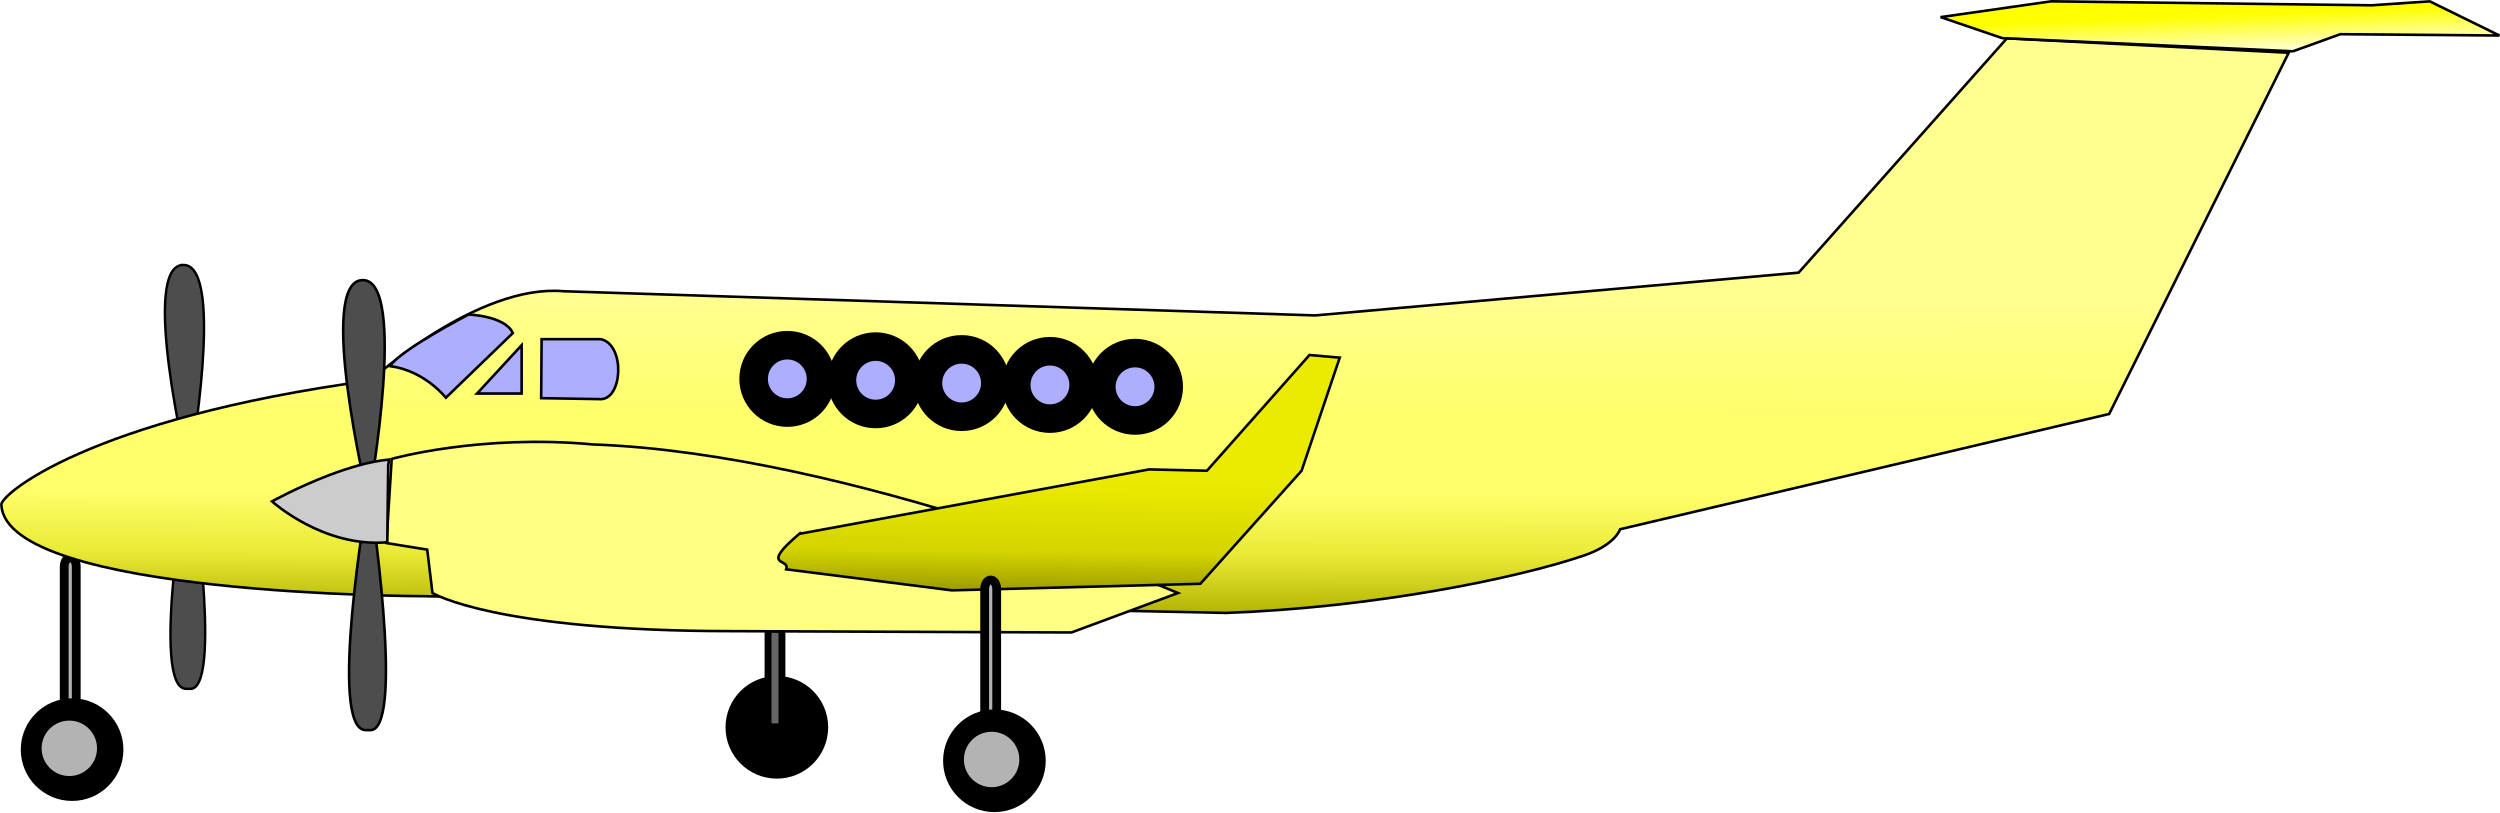
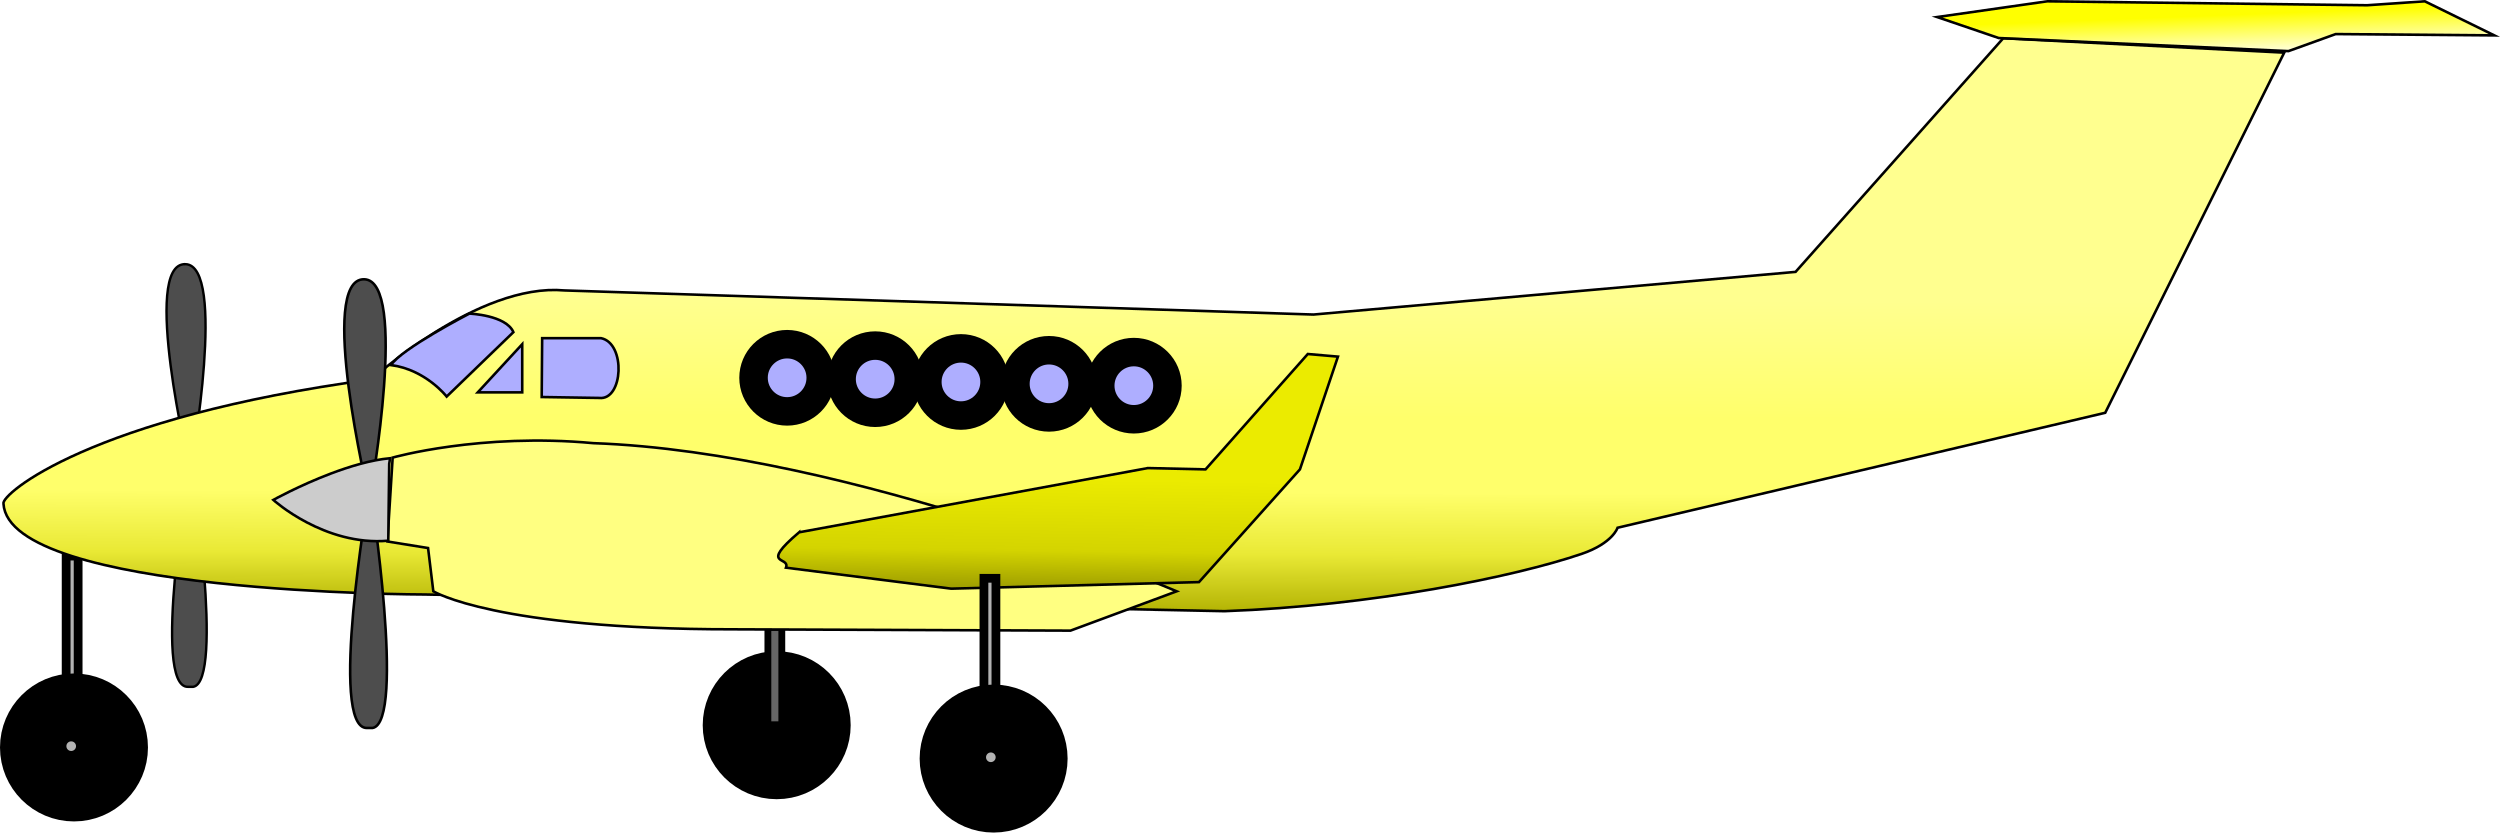
- <svg xmlns="http://www.w3.org/2000/svg" xmlns:xlink="http://www.w3.org/1999/xlink" width="140" height="45.478" id="svg2" version="1.1">
-   <defs id="defs4">
-     <linearGradient id="linearGradient3904">
-       <stop style="stop-color:#ffff8f;stop-opacity:1;" offset="0" id="stop3906" />
-       <stop id="stop3914" offset="0.373" style="stop-color:#ffff6b;stop-opacity:1;" />
-       <stop id="stop3912" offset="0.61" style="stop-color:#ffff6b;stop-opacity:1;" />
-       <stop style="stop-color:#e9e935;stop-opacity:1;" offset="0.805" id="stop3916" />
-       <stop style="stop-color:#afaf00;stop-opacity:1;" offset="1" id="stop3908" />
+ <svg xmlns="http://www.w3.org/2000/svg" version="1.1" width="140.405" height="46.759" viewBox="0,0,140.405,46.759">
+   <defs>
+     <linearGradient x1="232.033" y1="173.687" x2="231.981" y2="191.493" gradientUnits="userSpaceOnUse" id="color-1">
+       <stop offset="0" stop-color="#ffff8f" />
+       <stop offset="0.373" stop-color="#ffff6b" />
+       <stop offset="0.61" stop-color="#ffff6b" />
+       <stop offset="0.805" stop-color="#e9e935" />
+       <stop offset="1" stop-color="#afaf00" />
    </linearGradient>
-     <linearGradient id="linearGradient3896">
-       <stop style="stop-color:#ffff00;stop-opacity:1;" offset="0" id="stop3898" />
-       <stop style="stop-color:#ffff00;stop-opacity:0;" offset="1" id="stop3900" />
+     <linearGradient x1="278.154" y1="158.381" x2="278.25" y2="160.88" gradientUnits="userSpaceOnUse" id="color-2">
+       <stop offset="0" stop-color="#ffff00" />
+       <stop offset="1" stop-color="#ffff00" stop-opacity="0" />
    </linearGradient>
-     <linearGradient id="linearGradient3886">
-       <stop style="stop-color:#9d9d00;stop-opacity:1;" offset="0" id="stop3888" />
-       <stop id="stop3894" offset="0.351" style="stop-color:#d4d400;stop-opacity:1;" />
-       <stop style="stop-color:#ebeb00;stop-opacity:1;" offset="1" id="stop3890" />
+     <linearGradient x1="230.564" y1="190.043" x2="230.644" y2="183.847" gradientUnits="userSpaceOnUse" id="color-3">
+       <stop offset="0" stop-color="#9d9d00" />
+       <stop offset="0.351" stop-color="#d4d400" />
+       <stop offset="1" stop-color="#ebeb00" />
    </linearGradient>
-     <linearGradient xlink:href="#linearGradient3886" id="linearGradient3892" x1="472.595" y1="372.363" x2="473.144" y2="329.863" gradientUnits="userSpaceOnUse" gradientTransform="matrix(0.1457843,0,0,0.1457843,12.20496,401.9221)" />
-     <linearGradient xlink:href="#linearGradient3896" id="linearGradient3902" x1="799.036" y1="155.176" x2="799.693" y2="172.318" gradientUnits="userSpaceOnUse" gradientTransform="matrix(0.1457843,0,0,0.1457843,12.20496,401.9221)" />
-     <linearGradient xlink:href="#linearGradient3904" id="linearGradient3910" x1="482.667" y1="260.166" x2="482.311" y2="382.309" gradientUnits="userSpaceOnUse" gradientTransform="matrix(0.1457843,0,0,0.1457843,12.20496,401.9221)" />
  </defs>
-   <g id="layer1" transform="translate(-20.09051,-731.3391)" />
-   <g id="layer2" transform="translate(-20.09051,-423.0711)">
-     <g id="g3962">
-       <path style="fill:#4d4d4d;stroke:#000000;stroke-width:0.137px;stroke-linecap:butt;stroke-linejoin:miter;stroke-opacity:1" d="m 30.378,437.906 c 2.341,0.052 0.346,11.264 0.346,11.264 0,0 1.864,12.181 0.095,12.476 H 30.526 c -2.046,0.035 0.081,-12.304 0.081,-12.304 0,0 -2.725,-11.488 -0.228,-11.435 z" id="path3116" />
-       <rect ry="0.502" y="454.3" x="23.687" height="10.462" width="0.673" id="rect3941" style="fill:#b3b3b3;fill-opacity:1;stroke:#000000;stroke-width:0.493;stroke-miterlimit:4;stroke-dasharray:none;stroke-opacity:1" />
-       <g id="g3925" transform="matrix(0.1457843,0,0,0.1457843,12.20496,401.922)">
-         <circle style="fill:#000000;fill-opacity:1;stroke:#000000;stroke-width:3;stroke-miterlimit:4;stroke-dasharray:none;stroke-opacity:1" id="path3921" cx="81.786" cy="433.023" r="18.214" />
-         <circle style="fill:#b3b3b3;fill-opacity:1;stroke:#000000;stroke-width:3;stroke-miterlimit:4;stroke-dasharray:none;stroke-opacity:1" id="path3923" transform="translate(86.42857,-47.28571)" cx="-5.714" cy="479.809" r="12.143" />
-       </g>
-       <path id="path3069" d="m 93.74,440.735 -42.069,-1.354 c -4.86,-0.442 -10.83,4.998 -10.83,4.998 -15.831,2.135 -20.821,6.461 -20.674,6.977 0.295,5.081 23.694,5.102 23.694,5.102 l 44.881,0.937 c 8.29,-0.301 16.281,-1.931 20.054,-3.217 1.757,-0.599 2.022,-1.469 2.022,-1.469 l 27.387,-6.456 10.052,-20.227 -15.78,-0.808 -11.663,13.121 z" style="fill:url(#linearGradient3910);fill-opacity:1;stroke:#000000;stroke-width:0.146px;stroke-linecap:butt;stroke-linejoin:miter;stroke-opacity:1" />
-       <path id="path3090" d="m 148.498,425.943 2.651,-0.957 8.909,0.074 -3.903,-1.914 -3.24,0.221 -17.966,-0.221 -6.185,0.884 3.461,1.178 z" style="fill:url(#linearGradient3902);fill-opacity:1;stroke:#000000;stroke-width:0.146px;stroke-linecap:butt;stroke-linejoin:miter;stroke-opacity:1" />
-       <path id="path3114" d="m 40.425,438.757 c 2.485,0.055 0.368,11.957 0.368,11.957 0,0 1.979,12.93 0.101,13.243 h -0.312 c -2.172,0.037 0.086,-13.061 0.086,-13.061 0,0 -2.893,-12.194 -0.242,-12.139 z" style="fill:#4d4d4d;stroke:#000000;stroke-width:0.146px;stroke-linecap:butt;stroke-linejoin:miter;stroke-opacity:1" />
-       <g style="fill:#000000" id="g3935" transform="matrix(0.1457843,0,0,0.1457843,51.67085,400.6725)">
-         <circle style="fill:#000000;fill-opacity:1;stroke:#000000;stroke-width:3;stroke-miterlimit:4;stroke-dasharray:none;stroke-opacity:1" id="path3937" cx="81.786" cy="433.023" r="18.214" />
-         <circle style="fill:#000000;fill-opacity:1;stroke:#000000;stroke-width:3;stroke-miterlimit:4;stroke-dasharray:none;stroke-opacity:1" id="path3939" transform="translate(86.42857,-47.28571)" cx="-5.714" cy="479.809" r="12.143" />
-       </g>
-       <rect ry="0.262" y="458.307" x="63.099" height="5.468" width="0.782" id="rect3945" style="fill:#666666;fill-opacity:1;stroke:#000000;stroke-width:0.384;stroke-miterlimit:4;stroke-dasharray:none;stroke-opacity:1" />
-       <path id="path3092" d="m 41.731,453.482 2.283,0.368 0.295,2.43 c 0,0 3.461,2.135 16.788,2.135 l 18.997,0.074 5.964,-2.209 c 0,0 -18.261,-7.805 -32.766,-8.32 -6.332,-0.589 -11.266,0.81 -11.266,0.81 z" style="fill:#ffff81;fill-opacity:1;stroke:#000000;stroke-width:0.146px;stroke-linecap:butt;stroke-linejoin:miter;stroke-opacity:1" />
-       <path id="path3094" d="m 64.852,452.966 19.586,-3.608 3.24,0.074 5.743,-6.48 1.694,0.147 -2.135,6.332 -5.67,6.332 -13.916,0.368 -9.278,-1.178 c 0.245,-0.663 -1.539,-0.057 0.736,-1.988 z" style="fill:url(#linearGradient3892);fill-opacity:1;stroke:#000000;stroke-width:0.146px;stroke-linecap:butt;stroke-linejoin:miter;stroke-opacity:1" />
-       <circle style="fill:#aeaeff;fill-opacity:1;stroke:#000000;stroke-width:1.6;stroke-miterlimit:4;stroke-dasharray:none;stroke-opacity:1" id="path2301" cx="64.18" cy="444.289" r="1.887" />
-       <circle style="fill:#aeaeff;fill-opacity:1;stroke:#000000;stroke-width:1.6;stroke-miterlimit:4;stroke-dasharray:none;stroke-opacity:1" id="path2303" cx="69.126" cy="444.367" r="1.887" />
-       <circle style="fill:#aeaeff;fill-opacity:1;stroke:#000000;stroke-width:1.6;stroke-miterlimit:4;stroke-dasharray:none;stroke-opacity:1" id="path2305" cx="73.942" cy="444.523" r="1.887" />
-       <circle style="fill:#aeaeff;fill-opacity:1;stroke:#000000;stroke-width:1.6;stroke-miterlimit:4;stroke-dasharray:none;stroke-opacity:1" id="path2307" cx="78.888" cy="444.627" r="1.887" />
-       <circle style="fill:#aeaeff;fill-opacity:1;stroke:#000000;stroke-width:1.6;stroke-miterlimit:4;stroke-dasharray:none;stroke-opacity:1" id="path2309" cx="83.652" cy="444.731" r="1.887" />
-       <path id="path3106" d="m 41.935,443.573 c 1.952,0.26 3.124,1.77 3.124,1.77 l 3.749,-3.619 c -0.417,-0.963 -2.473,-1.041 -2.473,-1.041 0,0 -3.827,1.978 -4.4,2.89 z" style="fill:#aeaeff;fill-opacity:1;stroke:#000000;stroke-width:0.146px;stroke-linecap:butt;stroke-linejoin:miter;stroke-opacity:1" />
-       <path id="path3108" d="m 46.803,445.109 h 2.499 v -2.707 z" style="fill:#aeaeff;fill-opacity:1;stroke:#000000;stroke-width:0.146px;stroke-linecap:butt;stroke-linejoin:miter;stroke-opacity:1" />
-       <path id="path3110" d="m 50.421,442.063 -0.026,3.306 3.228,0.052 c 1.354,0.156 1.51,-3.072 0.104,-3.358 z" style="fill:#aeaeff;fill-opacity:1;stroke:#000000;stroke-width:0.146px;stroke-linecap:butt;stroke-linejoin:miter;stroke-opacity:1" />
-       <path id="path3112" d="m 41.882,448.805 c -1.064,0.099 -2.261,0.458 -3.339,0.866 -1.772,0.672 -3.221,1.477 -3.221,1.477 0,0 2.864,2.603 6.456,2.291 l 0.052,-4.321 z" style="fill:#cccccc;stroke:#000000;stroke-width:0.146px;stroke-linecap:butt;stroke-linejoin:miter;stroke-opacity:1" />
-       <rect style="fill:#b3b3b3;fill-opacity:1;stroke:#000000;stroke-width:0.493;stroke-miterlimit:4;stroke-dasharray:none;stroke-opacity:1" id="rect3943" width="0.673" height="10.462" x="75.232" y="455.55" ry="0.502" />
-       <g transform="matrix(0.1457843,0,0,0.1457843,63.85425,402.5468)" id="g3929">
-         <circle id="path3931" style="fill:#000000;fill-opacity:1;stroke:#000000;stroke-width:3;stroke-miterlimit:4;stroke-dasharray:none;stroke-opacity:1" cx="81.786" cy="433.023" r="18.214" />
-         <circle transform="translate(86.42857,-47.28571)" id="path3933" style="fill:#b3b3b3;fill-opacity:1;stroke:#000000;stroke-width:3;stroke-miterlimit:4;stroke-dasharray:none;stroke-opacity:1" cx="-5.714" cy="479.809" r="12.143" />
+   <g transform="translate(-169.435,-156.9075)">
+     <g data-paper-data="{&quot;isPaintingLayer&quot;:true}" fill-rule="nonzero" stroke="#000000" stroke-linecap="butt" stroke-linejoin="miter" stroke-dasharray="" stroke-dashoffset="0" style="mix-blend-mode: normal">
+       <g>
+         <path d="M179.841,171.742c2.341,0.052 0.346,11.264 0.346,11.264c0,0 1.864,12.181 0.095,12.476h-0.294c-2.046,0.035 0.081,-12.304 0.081,-12.304c0,0 -2.725,-11.488 -0.228,-11.435z" fill="#4d4d4d" stroke-width="0.137" stroke-miterlimit="10" />
+         <path d="M173.15,198.598c0,0 0,-0.225 0,-0.502v-9.458c0,-0.277 0,-0.502 0,-0.502h0.673c0,0 0,0.225 0,0.502v9.458c0,0.277 0,0.502 0,0.502z" fill="#b3b3b3" stroke-width="0.493" stroke-miterlimit="4" />
+         <g stroke-width="3" stroke-miterlimit="4">
+           <path d="M170.935,198.886c0,-1.467 1.189,-2.655 2.655,-2.655c1.467,0 2.655,1.189 2.655,2.655c0,1.467 -1.189,2.655 -2.655,2.655c-1.467,0 -2.655,-1.189 -2.655,-2.655z" fill="#000000" />
+           <path d="M171.664,198.814c0,-0.978 0.793,-1.77 1.77,-1.77c0.978,0 1.77,0.793 1.77,1.77c0,0.978 -0.793,1.77 -1.77,1.77c-0.978,0 -1.77,-0.793 -1.77,-1.77z" fill="#b3b3b3" />
+         </g>
+         <path d="M270.277,172.177l11.663,-13.121l15.78,0.808l-10.052,20.227l-27.387,6.456c0,0 -0.265,0.87 -2.022,1.469c-3.773,1.286 -11.764,2.916 -20.054,3.217l-44.881,-0.937c0,0 -23.399,-0.022 -23.694,-5.102c-0.147,-0.515 4.843,-4.841 20.674,-6.977c0,0 5.97,-5.44 10.83,-4.998l42.069,1.354z" fill="url(#color-1)" stroke-width="0.146" stroke-miterlimit="10" />
+         <path d="M281.688,159.043l-3.461,-1.178l6.185,-0.884l17.966,0.221l3.24,-0.221l3.903,1.914l-8.909,-0.074l-2.651,0.957z" fill="url(#color-2)" stroke-width="0.146" stroke-miterlimit="10" />
+         <path d="M189.887,172.593c2.485,0.055 0.368,11.957 0.368,11.957c0,0 1.979,12.93 0.101,13.243h-0.312c-2.172,0.037 0.086,-13.061 0.086,-13.061c0,0 -2.893,-12.194 -0.242,-12.139z" fill="#4d4d4d" stroke-width="0.146" stroke-miterlimit="10" />
+         <g fill="#000000" stroke-width="3" stroke-miterlimit="4">
+           <path d="M210.401,197.637c0,-1.467 1.189,-2.655 2.655,-2.655c1.467,0 2.655,1.189 2.655,2.655c0,1.467 -1.189,2.655 -2.655,2.655c-1.467,0 -2.655,-1.189 -2.655,-2.655z" />
+           <path d="M211.13,197.564c0,-0.978 0.793,-1.77 1.77,-1.77c0.978,0 1.77,0.793 1.77,1.77c0,0.978 -0.793,1.77 -1.77,1.77c-0.978,0 -1.77,-0.793 -1.77,-1.77z" />
+         </g>
+         <path d="M212.561,197.611c0,0 0,-0.117 0,-0.262v-4.944c0,-0.145 0,-0.262 0,-0.262h0.782c0,0 0,0.117 0,0.262v4.944c0,0.145 0,0.262 0,0.262z" fill="#666666" stroke-width="0.384" stroke-miterlimit="4" />
+         <path d="M191.488,182.606c0,0 4.933,-1.399 11.266,-0.81c14.506,0.515 32.766,8.32 32.766,8.32l-5.964,2.209l-18.997,-0.074c-13.327,0 -16.788,-2.135 -16.788,-2.135l-0.295,-2.43l-2.283,-0.368z" fill="#ffff81" stroke-width="0.146" stroke-miterlimit="10" />
+         <path d="M214.314,186.803l19.586,-3.608l3.24,0.074l5.743,-6.48l1.694,0.147l-2.135,6.332l-5.67,6.332l-13.916,0.368l-9.278,-1.178c0.245,-0.663 -1.539,-0.057 0.736,-1.988z" fill="url(#color-3)" stroke-width="0.146" stroke-miterlimit="10" />
+         <path d="M211.755,178.125c0,-1.042 0.845,-1.887 1.887,-1.887c1.042,0 1.887,0.845 1.887,1.887c0,1.042 -0.845,1.887 -1.887,1.887c-1.042,0 -1.887,-0.845 -1.887,-1.887z" fill="#aeaeff" stroke-width="1.6" stroke-miterlimit="4" />
+         <path d="M216.701,178.203c0,-1.042 0.845,-1.887 1.887,-1.887c1.042,0 1.887,0.845 1.887,1.887c0,1.042 -0.845,1.887 -1.887,1.887c-1.042,0 -1.887,-0.845 -1.887,-1.887z" fill="#aeaeff" stroke-width="1.6" stroke-miterlimit="4" />
+         <path d="M221.517,178.359c0,-1.042 0.845,-1.887 1.887,-1.887c1.042,0 1.887,0.845 1.887,1.887c0,1.042 -0.845,1.887 -1.887,1.887c-1.042,0 -1.887,-0.845 -1.887,-1.887z" fill="#aeaeff" stroke-width="1.6" stroke-miterlimit="4" />
+         <path d="M226.463,178.464c0,-1.042 0.845,-1.887 1.887,-1.887c1.042,0 1.887,0.845 1.887,1.887c0,1.042 -0.845,1.887 -1.887,1.887c-1.042,0 -1.887,-0.845 -1.887,-1.887z" fill="#aeaeff" stroke-width="1.6" stroke-miterlimit="4" />
+         <path d="M231.227,178.568c0,-1.042 0.845,-1.887 1.887,-1.887c1.042,0 1.887,0.845 1.887,1.887c0,1.042 -0.845,1.887 -1.887,1.887c-1.042,0 -1.887,-0.845 -1.887,-1.887z" fill="#aeaeff" stroke-width="1.6" stroke-miterlimit="4" />
+         <path d="M195.796,174.52c0,0 2.057,0.078 2.473,1.041l-3.749,3.619c0,0 -1.171,-1.51 -3.124,-1.77c0.573,-0.911 4.4,-2.89 4.4,-2.89z" fill="#aeaeff" stroke-width="0.146" stroke-miterlimit="10" />
+         <path d="M198.764,176.238v2.707h-2.499z" fill="#aeaeff" stroke-width="0.146" stroke-miterlimit="10" />
+         <path d="M203.19,175.899c1.406,0.286 1.25,3.514 -0.104,3.358l-3.228,-0.052l0.026,-3.306z" fill="#aeaeff" stroke-width="0.146" stroke-miterlimit="10" />
+         <path d="M191.293,182.954l-0.052,4.321c-3.593,0.312 -6.456,-2.291 -6.456,-2.291c0,0 1.449,-0.805 3.221,-1.477c1.078,-0.409 2.276,-0.768 3.339,-0.866z" fill="#cccccc" stroke-width="0.146" stroke-miterlimit="10" />
+         <path d="M224.695,199.848c0,0 0,-0.225 0,-0.502v-9.458c0,-0.277 0,-0.502 0,-0.502h0.673c0,0 0,0.225 0,0.502v9.458c0,0.277 0,0.502 0,0.502z" fill="#b3b3b3" stroke-width="0.493" stroke-miterlimit="4" />
+         <g stroke-width="3" stroke-miterlimit="4">
+           <path d="M222.584,199.511c0,-1.467 1.189,-2.655 2.655,-2.655c1.467,0 2.655,1.189 2.655,2.655c0,1.467 -1.189,2.655 -2.655,2.655c-1.467,0 -2.655,-1.189 -2.655,-2.655z" fill="#000000" />
+           <path d="M223.313,199.438c0,-0.978 0.793,-1.77 1.77,-1.77c0.978,0 1.77,0.793 1.77,1.77c0,0.978 -0.793,1.77 -1.77,1.77c-0.978,0 -1.77,-0.793 -1.77,-1.77z" fill="#b3b3b3" />
+         </g>
      </g>
    </g>
  </g>
</svg>
